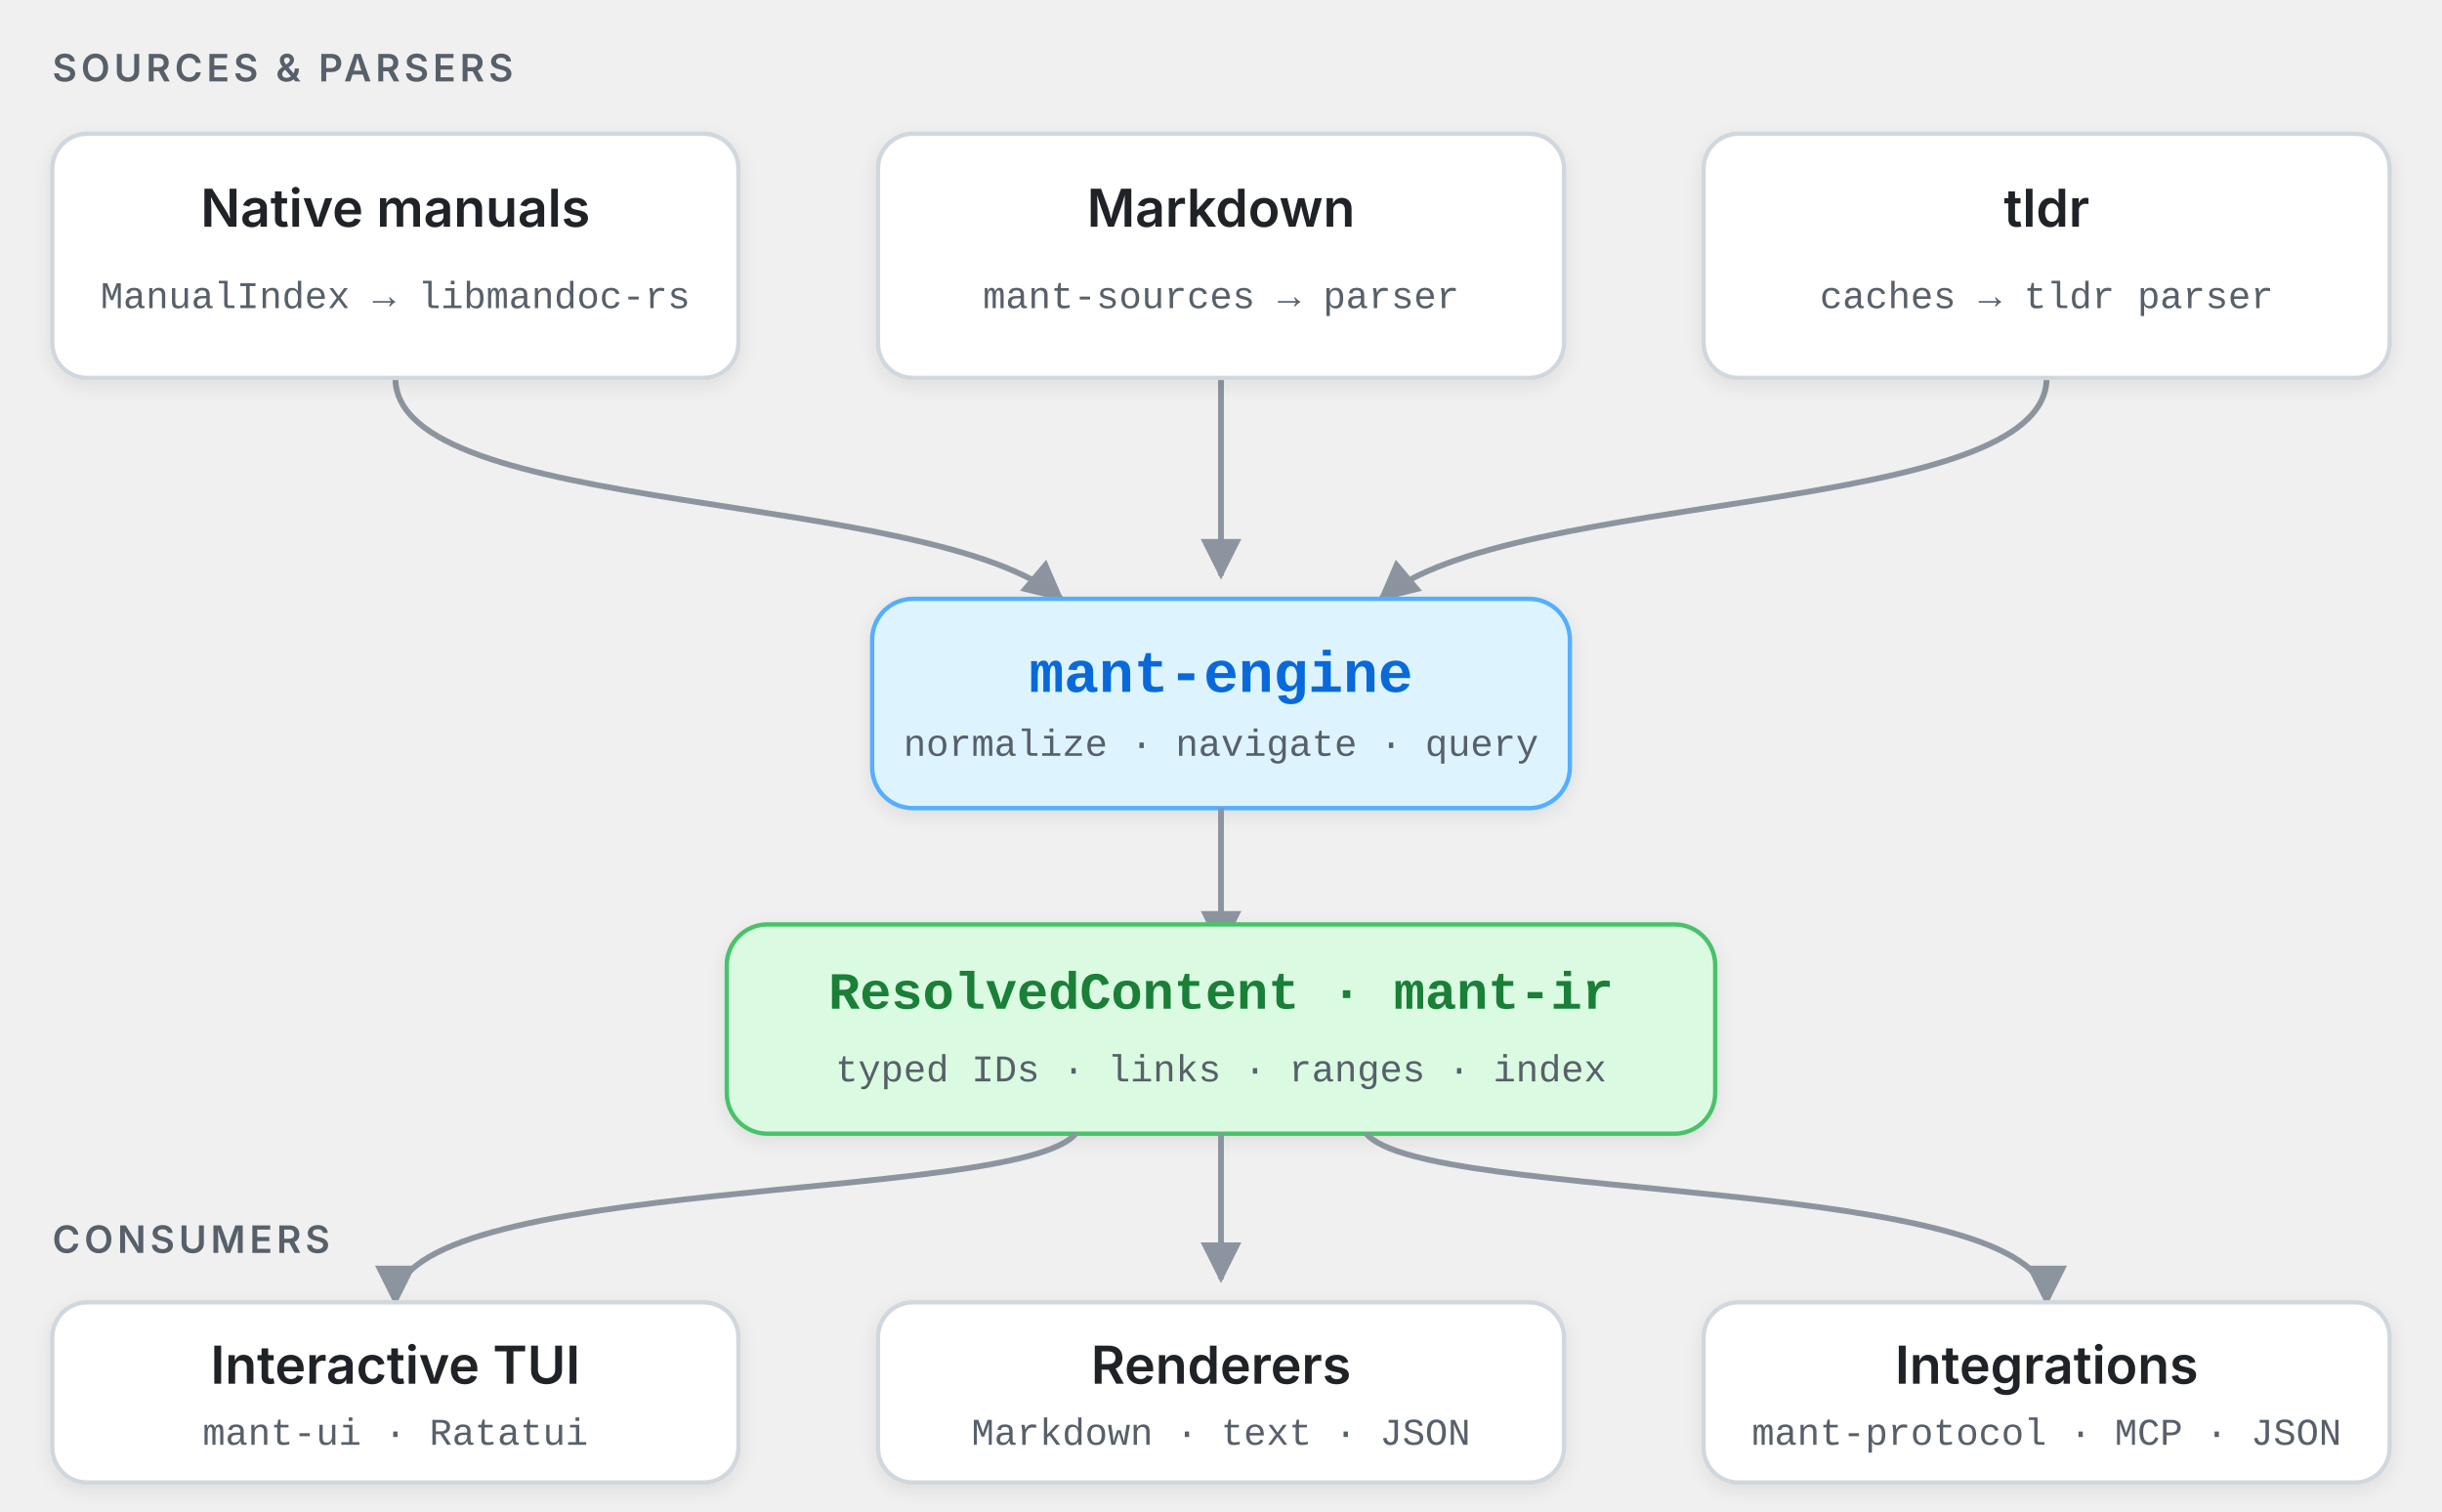
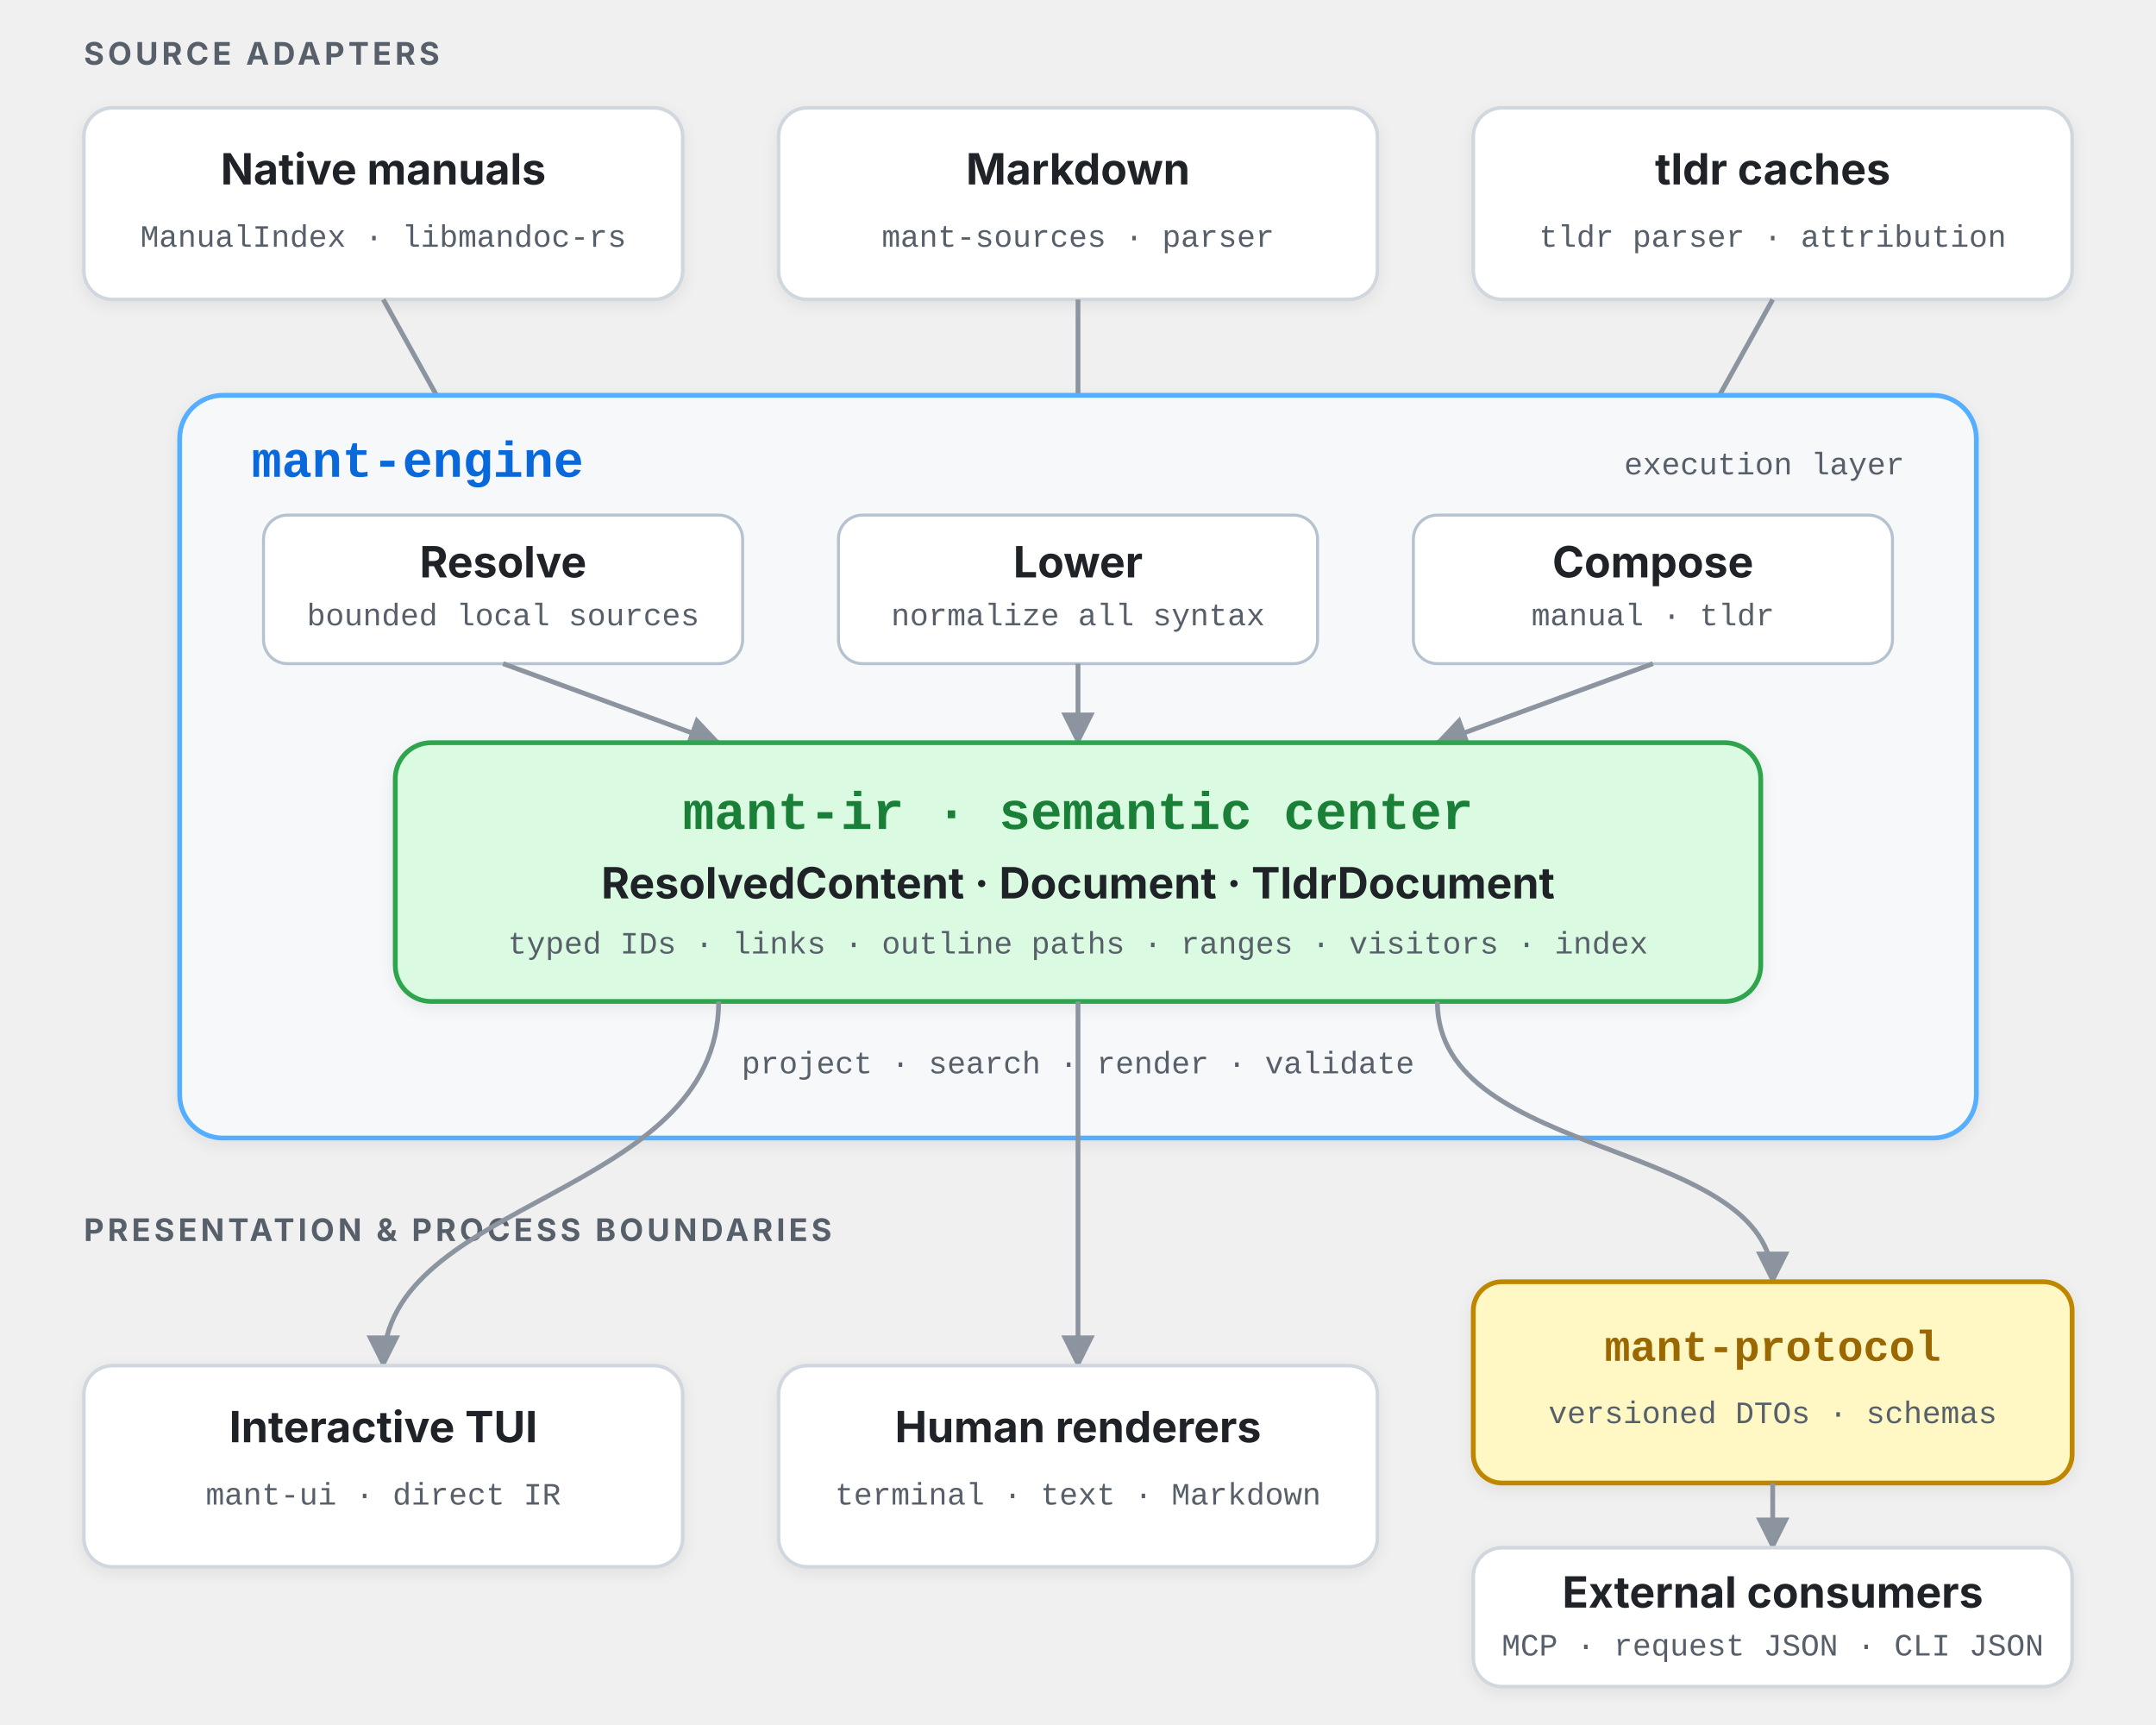
- <svg xmlns="http://www.w3.org/2000/svg" width="840" height="520" viewBox="0 0 840 520" role="img" aria-labelledby="title description">
+ <svg xmlns="http://www.w3.org/2000/svg" width="900" height="720" viewBox="0 0 900 720" role="img" aria-labelledby="title description">
  <defs>
    <marker id="arrow" viewBox="0 0 10 10" refX="9" refY="5" markerWidth="7" markerHeight="7" orient="auto-start-reverse">
      <path d="M 0 0 L 10 5 L 0 10 z" class="arrow-head" />
    </marker>
    <filter id="shadow" x="-10%" y="-10%" width="120%" height="130%">
-       <feDropShadow dx="0" dy="2" stdDeviation="3" flood-opacity="0.08" />
+       <feDropShadow dx="0" dy="2" stdDeviation="3" flood-opacity="0.07" />
    </filter>
    <style>
      .card { fill: #ffffff; stroke: #d0d7de; stroke-width: 1.5; }
-       .core { fill: #ddf4ff; stroke: #54aeff; stroke-width: 1.5; }
-       .bundle { fill: #dafbe1; stroke: #4ac26b; stroke-width: 1.5; }
+       .engine { fill: #f6f8fa; stroke: #54aeff; stroke-width: 2; }
+       .stage { fill: #ffffff; stroke: #b6c2cf; stroke-width: 1.25; }
+       .ir { fill: #dafbe1; stroke: #2da44e; stroke-width: 2; }
+       .protocol { fill: #fff8c5; stroke: #bf8700; stroke-width: 2; }
      .connector { fill: none; stroke: #8c959f; stroke-width: 2; marker-end: url(#arrow); }
      .arrow-head { fill: #8c959f; }
-       .label { fill: #57606a; font: 600 13px -apple-system, BlinkMacSystemFont, "Segoe UI", sans-serif; letter-spacing: 1.4px; }
-       .title { fill: #1f2328; font: 600 18px -apple-system, BlinkMacSystemFont, "Segoe UI", sans-serif; }
+       .label { fill: #57606a; font: 650 13px -apple-system, BlinkMacSystemFont, "Segoe UI", sans-serif; letter-spacing: 1.5px; }
+       .title { fill: #1f2328; font: 650 18px -apple-system, BlinkMacSystemFont, "Segoe UI", sans-serif; }
      .detail { fill: #57606a; font: 13px ui-monospace, SFMono-Regular, Consolas, "Liberation Mono", monospace; }
-       .core-title { fill: #0969da; font: 650 20px ui-monospace, SFMono-Regular, Consolas, "Liberation Mono", monospace; }
-       .bundle-title { fill: #1a7f37; font: 650 18px ui-monospace, SFMono-Regular, Consolas, "Liberation Mono", monospace; }
+       .engine-title { fill: #0969da; font: 700 21px ui-monospace, SFMono-Regular, Consolas, "Liberation Mono", monospace; }
+       .ir-title { fill: #1a7f37; font: 700 22px ui-monospace, SFMono-Regular, Consolas, "Liberation Mono", monospace; }
+       .protocol-title { fill: #9a6700; font: 700 18px ui-monospace, SFMono-Regular, Consolas, "Liberation Mono", monospace; }
      @media (prefers-color-scheme: dark) {
-         .card { fill: #161b22; stroke: #30363d; }
-         .core { fill: #0c2d48; stroke: #1f6feb; }
-         .bundle { fill: #173b24; stroke: #238636; }
+         .card, .stage { fill: #161b22; stroke: #30363d; }
+         .engine { fill: #0d2033; stroke: #1f6feb; }
+         .ir { fill: #173b24; stroke: #2ea043; }
+         .protocol { fill: #3b2e0b; stroke: #d29922; }
        .connector { stroke: #6e7681; }
        .arrow-head { fill: #6e7681; }
        .label, .detail { fill: #8b949e; }
        .title { fill: #f0f6fc; }
-         .core-title { fill: #58a6ff; }
-         .bundle-title { fill: #56d364; }
+         .engine-title { fill: #58a6ff; }
+         .ir-title { fill: #56d364; }
+         .protocol-title { fill: #e3b341; }
      }
    </style>
  </defs>
-   <text x="18" y="28" class="label">SOURCES &amp; PARSERS</text>
-   <path d="M 136 130 C 136 178, 320 168, 365 206" class="connector" />
-   <path d="M 420 130 L 420 198" class="connector" />
-   <path d="M 704 130 C 704 178, 520 168, 475 206" class="connector" />
+   <text x="35" y="27" class="label">SOURCE ADAPTERS</text>
  <g filter="url(#shadow)">
-     <rect x="18" y="46" width="236" height="84" rx="12" class="card" />
-     <rect x="302" y="46" width="236" height="84" rx="12" class="card" />
-     <rect x="586" y="46" width="236" height="84" rx="12" class="card" />
+     <rect x="35" y="45" width="250" height="80" rx="12" class="card" />
+     <rect x="325" y="45" width="250" height="80" rx="12" class="card" />
+     <rect x="615" y="45" width="250" height="80" rx="12" class="card" />
  </g>
-   <text x="136" y="78" text-anchor="middle" class="title">Native manuals</text>
-   <text x="136" y="106" text-anchor="middle" class="detail">ManualIndex → libmandoc-rs</text>
-   <text x="420" y="78" text-anchor="middle" class="title">Markdown</text>
-   <text x="420" y="106" text-anchor="middle" class="detail">mant-sources → parser</text>
-   <text x="704" y="78" text-anchor="middle" class="title">tldr</text>
-   <text x="704" y="106" text-anchor="middle" class="detail">caches → tldr parser</text>
+   <text x="160" y="77" text-anchor="middle" class="title">Native manuals</text>
+   <text x="160" y="103" text-anchor="middle" class="detail">ManualIndex · libmandoc-rs</text>
+   <text x="450" y="77" text-anchor="middle" class="title">Markdown</text>
+   <text x="450" y="103" text-anchor="middle" class="detail">mant-sources · parser</text>
+   <text x="740" y="77" text-anchor="middle" class="title">tldr caches</text>
+   <text x="740" y="103" text-anchor="middle" class="detail">tldr parser · attribution</text>
+   <path d="M 160 125 L 210 215" class="connector" />
+   <path d="M 450 125 L 450 215" class="connector" />
+   <path d="M 740 125 L 690 215" class="connector" />
  <g filter="url(#shadow)">
-     <rect x="300" y="206" width="240" height="72" rx="14" class="core" />
+     <rect x="75" y="165" width="750" height="310" rx="18" class="engine" />
  </g>
-   <text x="420" y="238" text-anchor="middle" class="core-title">mant-engine</text>
-   <text x="420" y="260" text-anchor="middle" class="detail">normalize · navigate · query</text>
-   <path d="M 420 278 L 420 326" class="connector" />
+   <text x="105" y="199" class="engine-title">mant-engine</text>
+   <text x="795" y="198" text-anchor="end" class="detail">execution layer</text>
+   <g>
+     <rect x="110" y="215" width="200" height="62" rx="10" class="stage" />
+     <rect x="350" y="215" width="200" height="62" rx="10" class="stage" />
+     <rect x="590" y="215" width="200" height="62" rx="10" class="stage" />
+   </g>
+   <text x="210" y="241" text-anchor="middle" class="title">Resolve</text>
+   <text x="210" y="261" text-anchor="middle" class="detail">bounded local sources</text>
+   <text x="450" y="241" text-anchor="middle" class="title">Lower</text>
+   <text x="450" y="261" text-anchor="middle" class="detail">normalize all syntax</text>
+   <text x="690" y="241" text-anchor="middle" class="title">Compose</text>
+   <text x="690" y="261" text-anchor="middle" class="detail">manual · tldr</text>
+   <path d="M 210 277 L 300 310" class="connector" />
+   <path d="M 450 277 L 450 310" class="connector" />
+   <path d="M 690 277 L 600 310" class="connector" />
  <g filter="url(#shadow)">
-     <rect x="250" y="318" width="340" height="72" rx="14" class="bundle" />
+     <rect x="165" y="310" width="570" height="108" rx="15" class="ir" />
  </g>
-   <text x="420" y="347" text-anchor="middle" class="bundle-title">ResolvedContent · mant-ir</text>
-   <text x="420" y="372" text-anchor="middle" class="detail">typed IDs · links · ranges · index</text>
-   <text x="18" y="431" class="label">CONSUMERS</text>
-   <path d="M 370 390 C 350 414, 136 404, 136 448" class="connector" />
-   <path d="M 420 390 L 420 440" class="connector" />
-   <path d="M 470 390 C 490 414, 704 404, 704 448" class="connector" />
+   <text x="450" y="346" text-anchor="middle" class="ir-title">mant-ir · semantic center</text>
+   <text x="450" y="375" text-anchor="middle" class="title">ResolvedContent · Document · TldrDocument</text>
+   <text x="450" y="398" text-anchor="middle" class="detail">typed IDs · links · outline paths · ranges · visitors · index</text>
+   <text x="450" y="448" text-anchor="middle" class="detail">project · search · render · validate</text>
+   <text x="35" y="518" class="label">PRESENTATION &amp; PROCESS BOUNDARIES</text>
+   <path d="M 300 418 C 300 500, 160 500, 160 570" class="connector" />
+   <path d="M 450 418 L 450 570" class="connector" />
+   <path d="M 600 418 C 600 485, 740 475, 740 535" class="connector" />
  <g filter="url(#shadow)">
-     <rect x="18" y="448" width="236" height="62" rx="12" class="card" />
-     <rect x="302" y="448" width="236" height="62" rx="12" class="card" />
-     <rect x="586" y="448" width="236" height="62" rx="12" class="card" />
+     <rect x="35" y="570" width="250" height="84" rx="12" class="card" />
+     <rect x="325" y="570" width="250" height="84" rx="12" class="card" />
+     <rect x="615" y="535" width="250" height="84" rx="12" class="protocol" />
  </g>
-   <text x="136" y="476" text-anchor="middle" class="title">Interactive TUI</text>
-   <text x="136" y="497" text-anchor="middle" class="detail">mant-ui · Ratatui</text>
-   <text x="420" y="476" text-anchor="middle" class="title">Renderers</text>
-   <text x="420" y="497" text-anchor="middle" class="detail">Markdown · text · JSON</text>
-   <text x="704" y="476" text-anchor="middle" class="title">Integrations</text>
-   <text x="704" y="497" text-anchor="middle" class="detail">mant-protocol · MCP · JSON</text>
+   <text x="160" y="602" text-anchor="middle" class="title">Interactive TUI</text>
+   <text x="160" y="628" text-anchor="middle" class="detail">mant-ui · direct IR</text>
+   <text x="450" y="602" text-anchor="middle" class="title">Human renderers</text>
+   <text x="450" y="628" text-anchor="middle" class="detail">terminal · text · Markdown</text>
+   <text x="740" y="568" text-anchor="middle" class="protocol-title">mant-protocol</text>
+   <text x="740" y="594" text-anchor="middle" class="detail">versioned DTOs · schemas</text>
+   <path d="M 740 619 L 740 646" class="connector" />
+   <g filter="url(#shadow)">
+     <rect x="615" y="646" width="250" height="58" rx="12" class="card" />
+   </g>
+   <text x="740" y="671" text-anchor="middle" class="title">External consumers</text>
+   <text x="740" y="691" text-anchor="middle" class="detail">MCP · request JSON · CLI JSON</text>
</svg>
